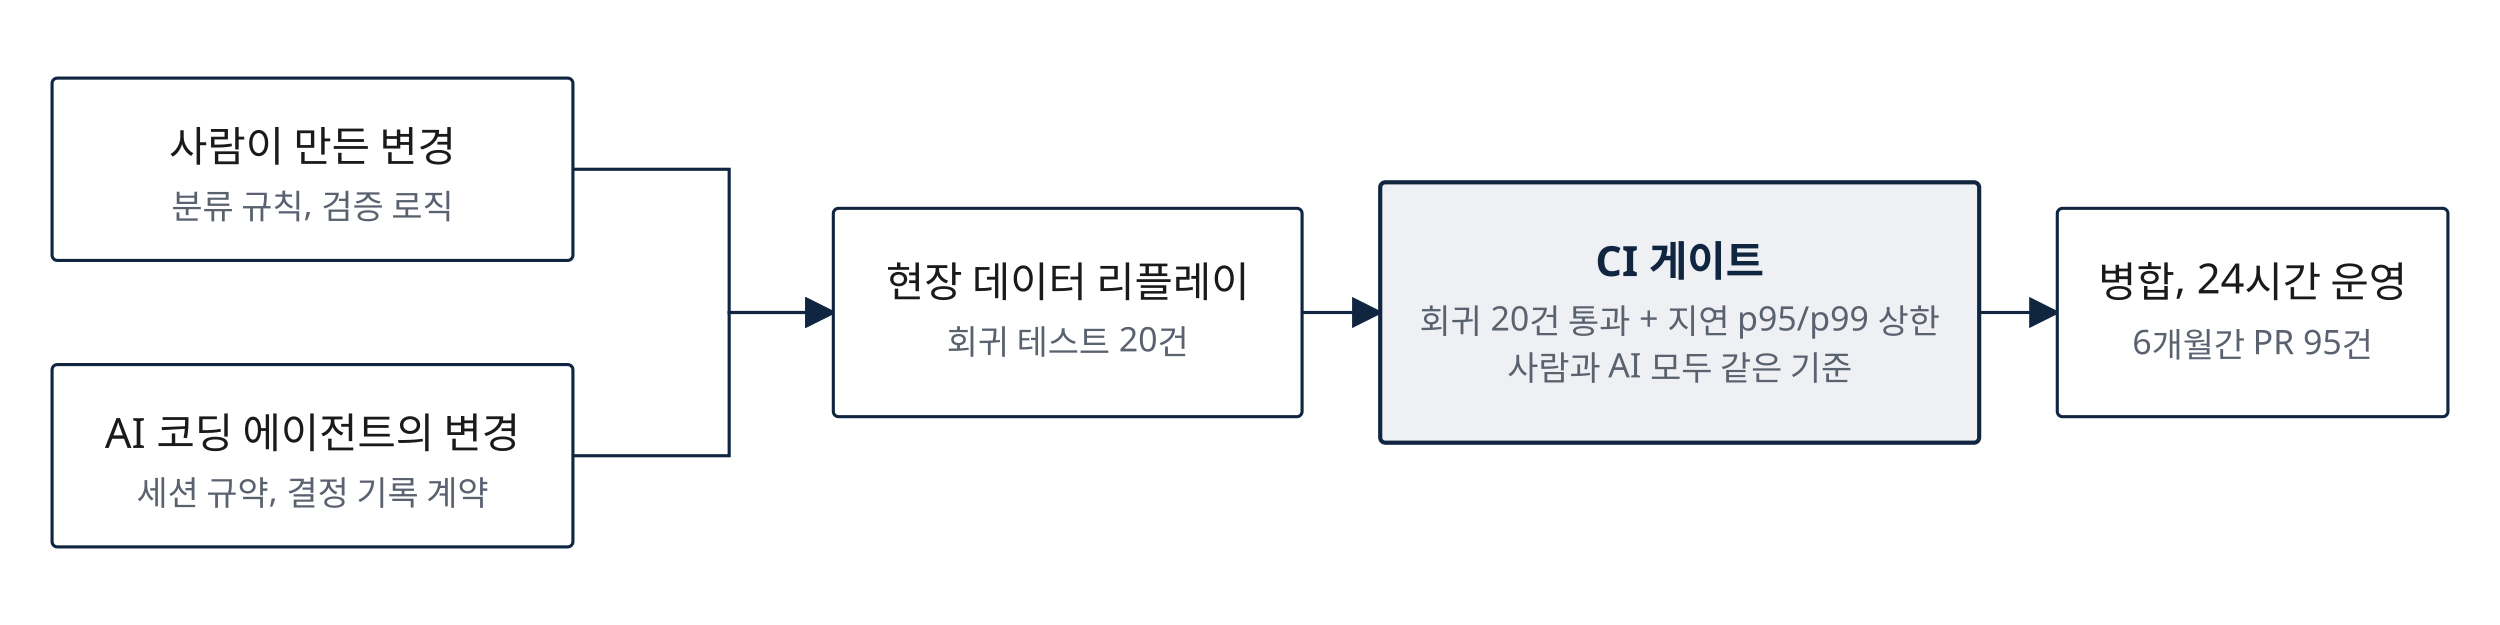
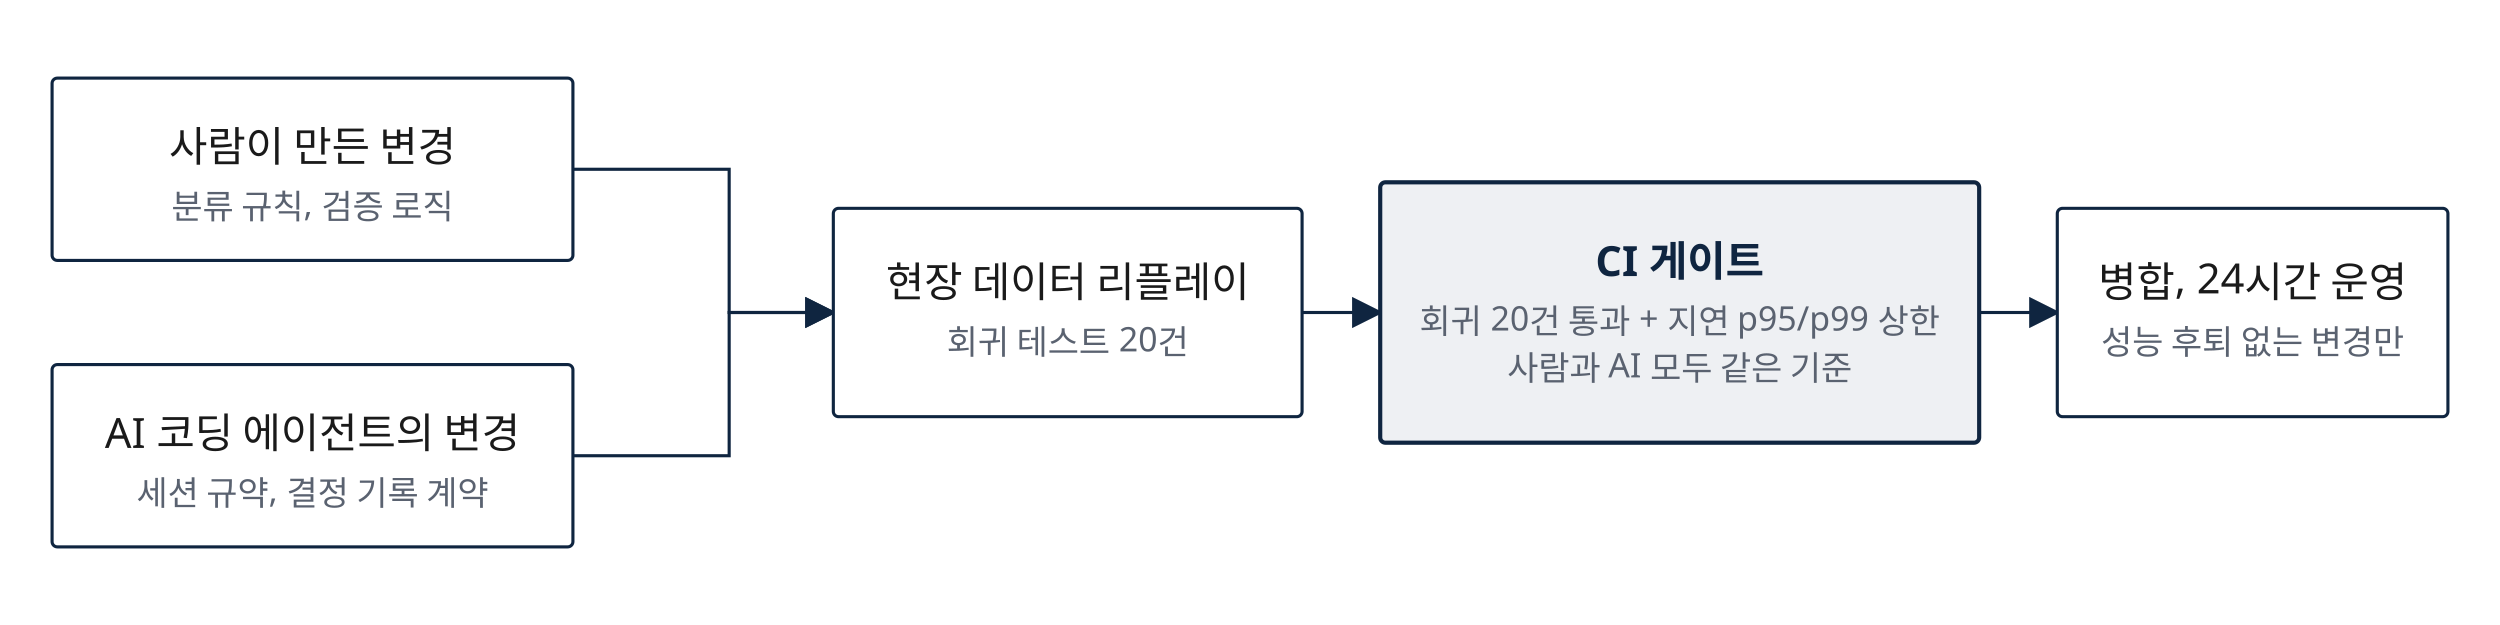
<svg xmlns="http://www.w3.org/2000/svg" width="960" height="240" viewBox="0 0 960 240" font-family="'Noto Sans KR', 'Apple SD Gothic Neo', sans-serif" font-size="16">
  <rect width="960" height="240" fill="#ffffff" />
  <defs>
    <marker id="arr" markerWidth="10" markerHeight="10" refX="9" refY="5" orient="auto">
      <path d="M0,0 L10,5 L0,10 z" fill="#0f2540" />
    </marker>
  </defs>
  <style>
    .box{fill:#ffffff;stroke:#0f2540;stroke-width:1.2}
    .hi{fill:#eef0f3;stroke:#0f2540;stroke-width:1.6}
    .t{fill:#1a1a1a}
    .s{fill:#5a6270;font-size:13px}
    .k{fill:#0f2540;font-weight:700}
    .ln{stroke:#0f2540;stroke-width:1.2;fill:none;marker-end:url(#arr)}
  </style>
  <rect class="box" x="20" y="30" width="200" height="70" rx="2" />
  <text class="t" x="120" y="62" text-anchor="middle">사람이 만든 변경</text>
  <text class="s" x="120" y="84" text-anchor="middle">분류 규칙, 검증 로직</text>
  <rect class="box" x="20" y="140" width="200" height="70" rx="2" />
  <text class="t" x="120" y="172" text-anchor="middle">AI 코딩 에이전트의 변경</text>
  <text class="s" x="120" y="194" text-anchor="middle">세션 규약, 결정 기록 계약</text>
  <path class="ln" d="M220,65 L280,65 L280,120 L320,120" />
  <path class="ln" d="M220,175 L280,175 L280,120 L320,120" />
  <rect class="box" x="320" y="80" width="180" height="80" rx="2" />
  <text class="t" x="410" y="114" text-anchor="middle">현장 데이터 리플레이</text>
  <text class="s" x="410" y="136" text-anchor="middle">회귀 테스트 20건</text>
  <line class="ln" x1="500" y1="120" x2="530" y2="120" />
  <rect class="hi" x="530" y="70" width="230" height="100" rx="2" />
  <text class="k" x="645" y="106" text-anchor="middle">CI 게이트</text>
  <text class="s" x="645" y="128" text-anchor="middle">회귀 20건 통과 + 지연 p95/p99 상한</text>
  <text class="s" x="645" y="146" text-anchor="middle">사람과 AI 모두 같은 기준</text>
  <line class="ln" x1="760" y1="120" x2="790" y2="120" />
  <rect class="box" x="790" y="80" width="150" height="80" rx="2" />
  <text class="t" x="865" y="114" text-anchor="middle">병합, 24시간 운영</text>
-   <text class="s" x="865" y="136" text-anchor="middle">6개월간 PR 95건</text>
+   <text class="s" x="865" y="136" text-anchor="middle">성능 후퇴 없는 변경만</text>
</svg>
